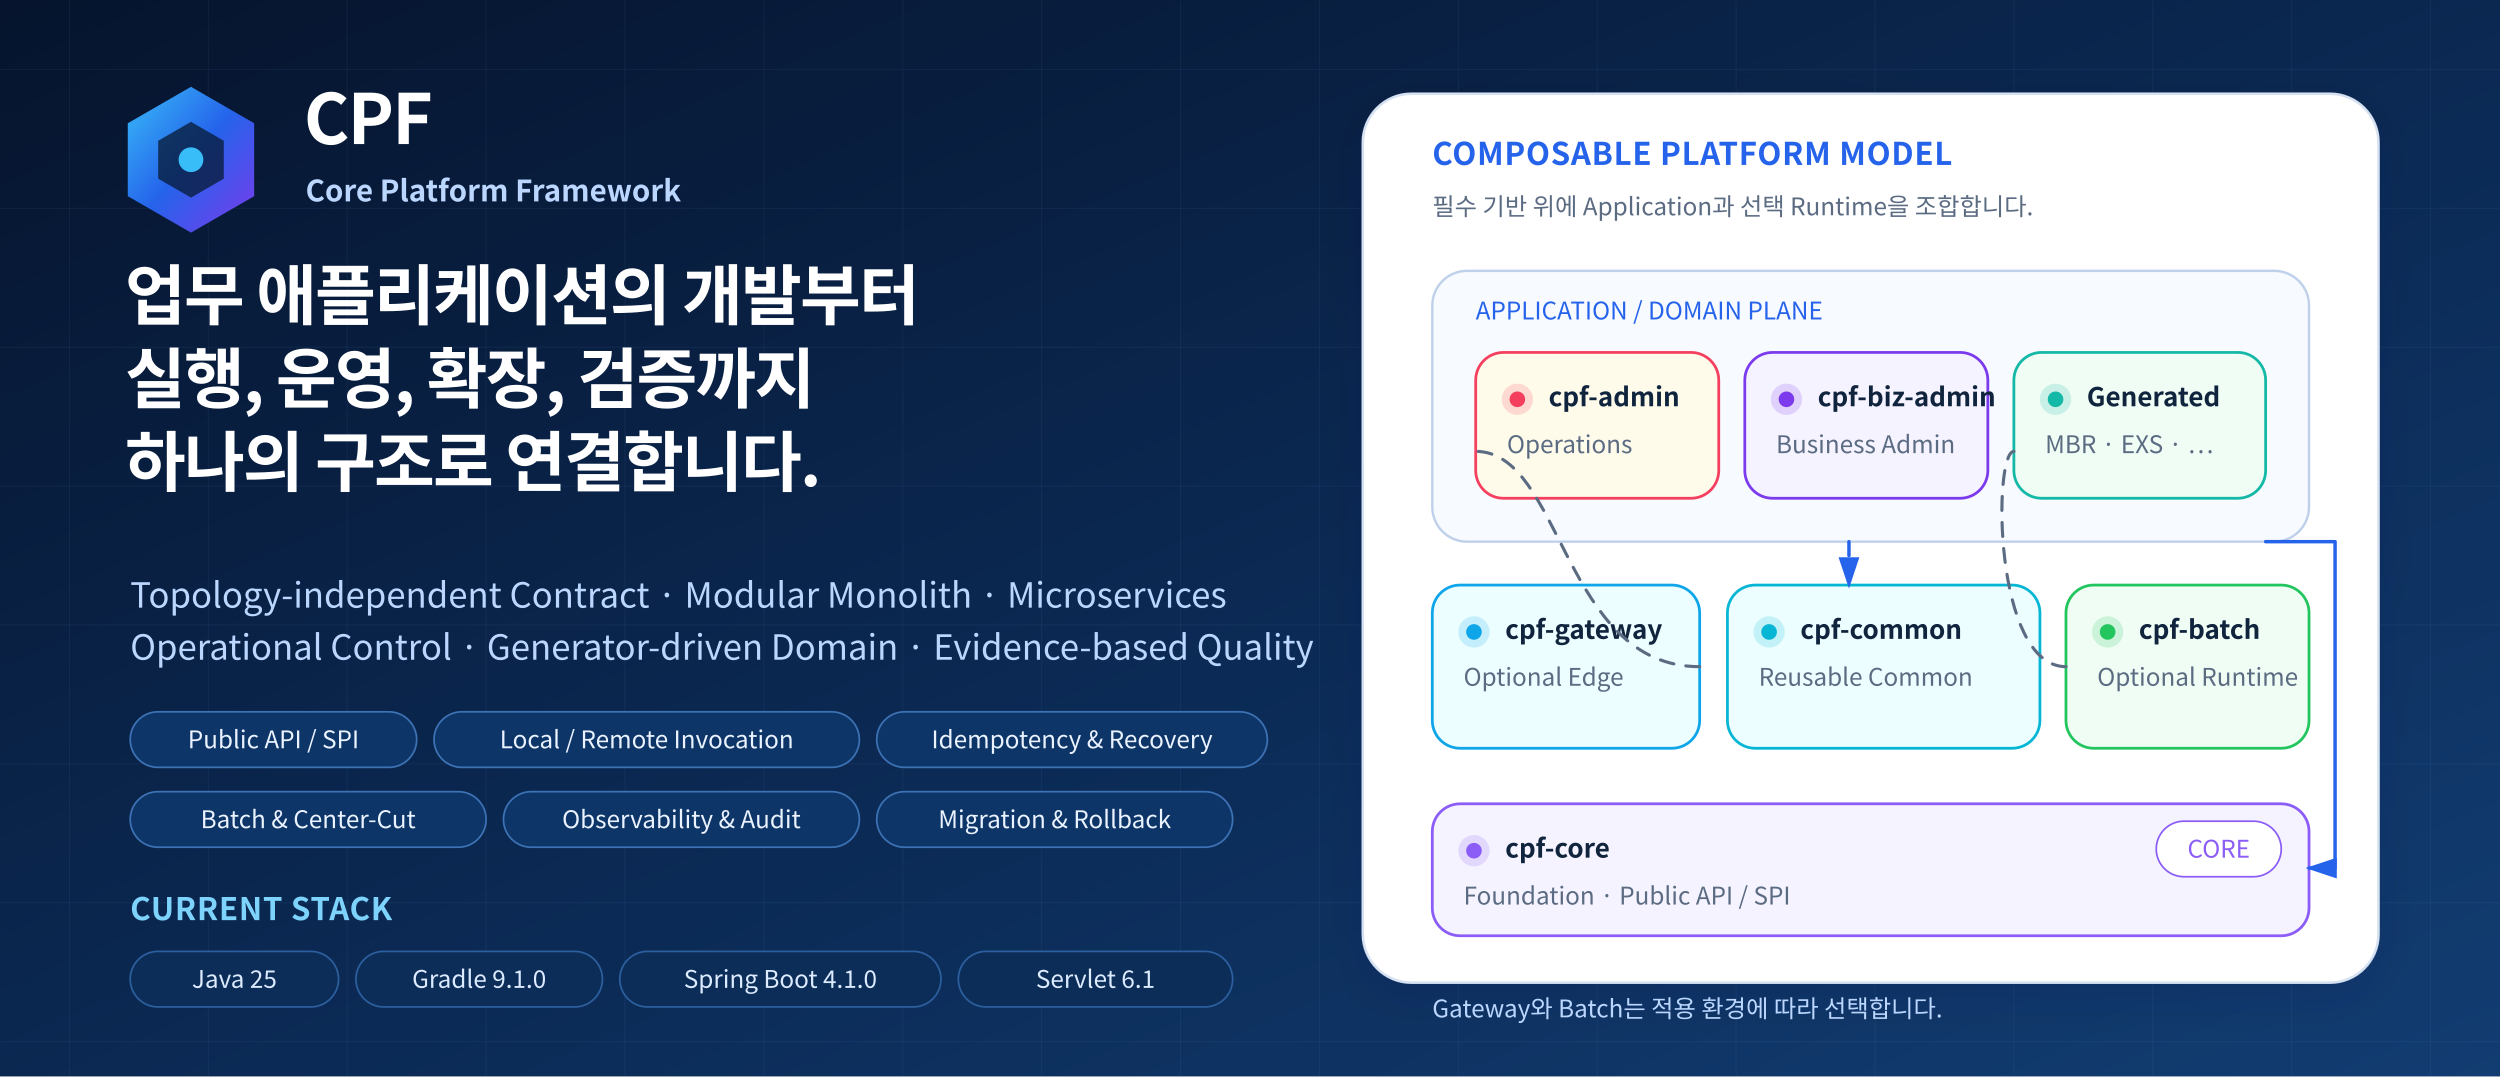
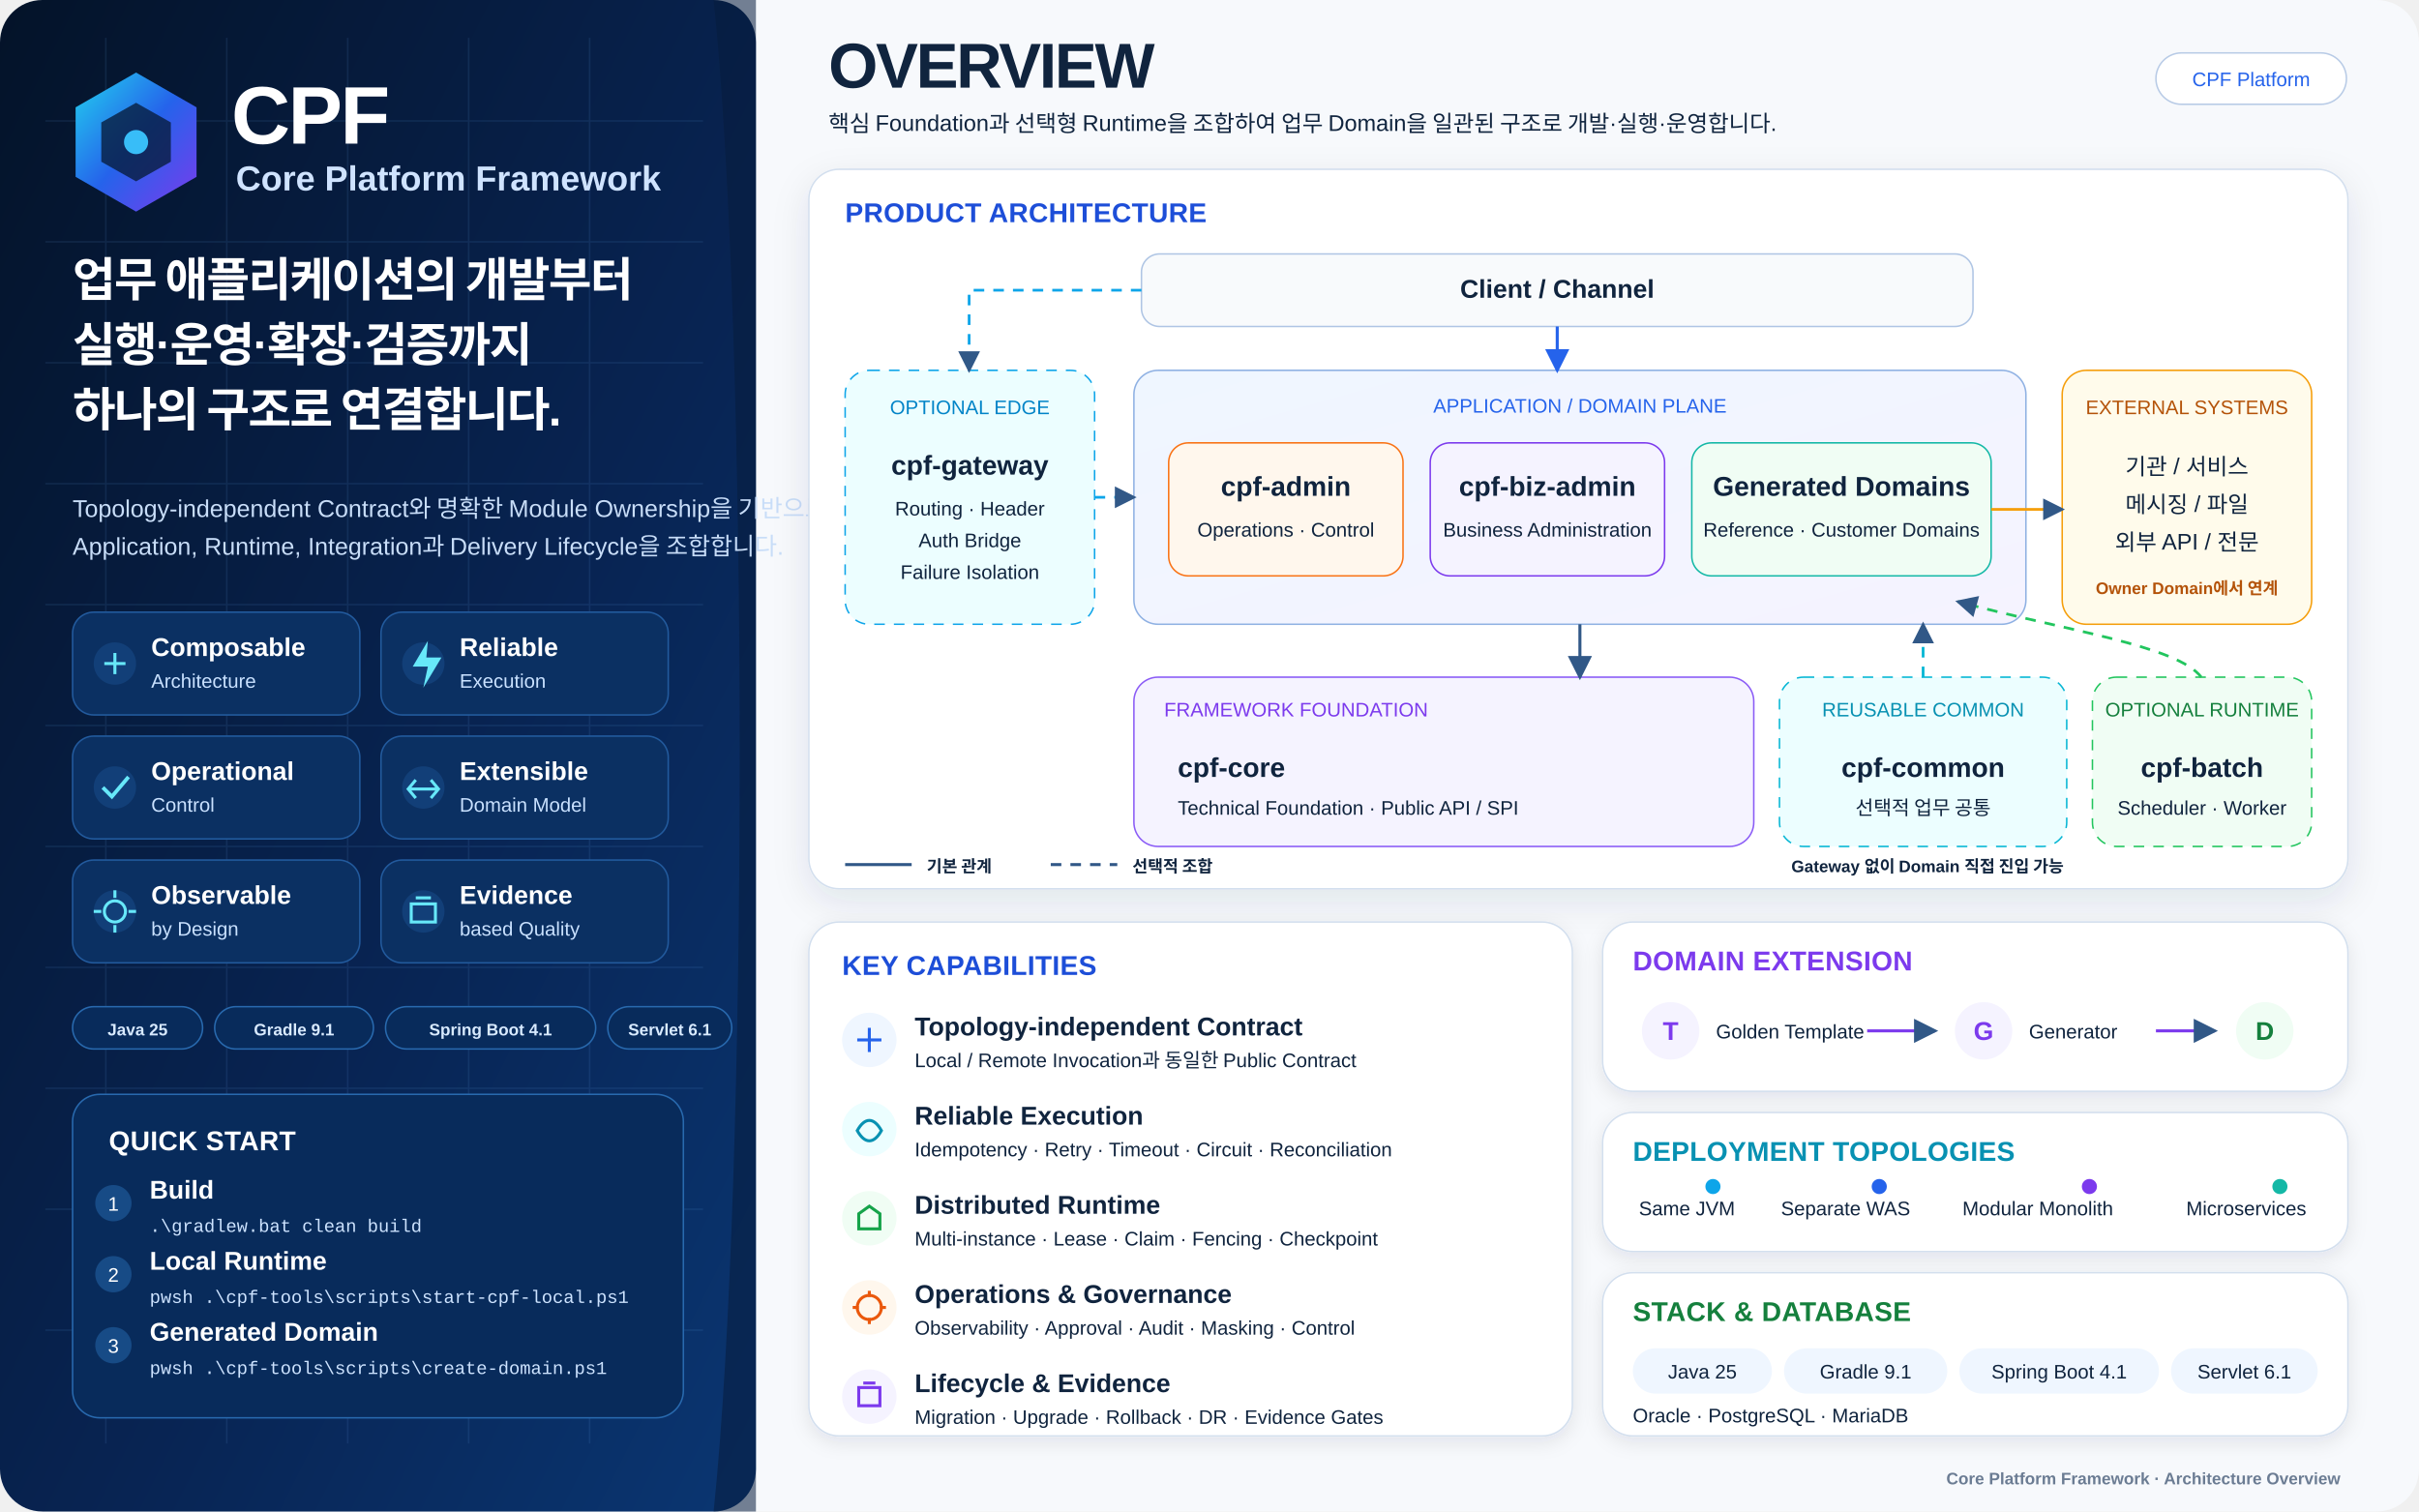
- <svg xmlns="http://www.w3.org/2000/svg" width="1440" height="620" viewBox="0 0 1440 620" role="img" aria-labelledby="title desc">
+ <svg xmlns="http://www.w3.org/2000/svg" width="1600" height="1000" viewBox="0 0 1600 1000" role="img" aria-labelledby="title desc">
  <defs>
-     <linearGradient id="hero" x1="0" y1="0" x2="1" y2="1">
-       <stop offset="0" stop-color="#06142D" />
-       <stop offset="0.55" stop-color="#0B2A55" />
-       <stop offset="1" stop-color="#123D72" />
+     <linearGradient id="navy" x1="0" y1="0" x2="1" y2="1">
+       <stop offset="0" stop-color="#041329" />
+       <stop offset=".58" stop-color="#082453" />
+       <stop offset="1" stop-color="#0A3672" />
    </linearGradient>
-     <linearGradient id="accent" x1="0" y1="0" x2="1" y2="1">
-       <stop offset="0" stop-color="#38BDF8" />
-       <stop offset="0.5" stop-color="#2563EB" />
+     <linearGradient id="logo" x1="0" y1="0" x2="1" y2="1">
+       <stop offset="0" stop-color="#22D3EE" />
+       <stop offset=".5" stop-color="#2563EB" />
      <stop offset="1" stop-color="#7C3AED" />
    </linearGradient>
-     <linearGradient id="soft" x1="0" y1="0" x2="1" y2="1">
+     <linearGradient id="softBlue" x1="0" y1="0" x2="1" y2="1">
      <stop offset="0" stop-color="#EFF6FF" />
      <stop offset="1" stop-color="#F5F3FF" />
    </linearGradient>
    <filter id="shadow" x="-20%" y="-20%" width="140%" height="140%">
-       <feDropShadow dx="0" dy="8" stdDeviation="12" flood-color="#0F2746" flood-opacity="0.12" />
+       <feDropShadow dx="0" dy="8" stdDeviation="12" flood-color="#0F2D57" flood-opacity=".10" />
    </filter>
-     <marker id="arrow" markerWidth="10" markerHeight="10" refX="8" refY="3" orient="auto" markerUnits="strokeWidth">
-       <path d="M0,0 L0,6 L9,3 z" fill="#64748B" />
+     <filter id="softShadow" x="-20%" y="-20%" width="140%" height="140%">
+       <feDropShadow dx="0" dy="4" stdDeviation="6" flood-color="#10243E" flood-opacity=".09" />
+     </filter>
+     <marker id="arrow" markerWidth="8" markerHeight="8" refX="7" refY="4" orient="auto" markerUnits="strokeWidth">
+       <path d="M0,0 L8,4 L0,8 z" fill="#315887" />
    </marker>
-     <marker id="arrowBlue" markerWidth="10" markerHeight="10" refX="8" refY="3" orient="auto" markerUnits="strokeWidth">
-       <path d="M0,0 L0,6 L9,3 z" fill="#2563EB" />
+     <marker id="arrowBlue" markerWidth="8" markerHeight="8" refX="7" refY="4" orient="auto" markerUnits="strokeWidth">
+       <path d="M0,0 L8,4 L0,8 z" fill="#2563EB" />
    </marker>
+     <style>
+     text{font-family:Pretendard,"Noto Sans KR","Malgun Gothic",Arial,sans-serif;fill:#10243E}
+     .display{font-size:42px;font-weight:800;letter-spacing:-1.4px}.brand{font-size:54px;font-weight:850;letter-spacing:-1.5px}
+     .brandSub{font-size:23px;font-weight:650}.heroCopy{font-size:31px;font-weight:760;letter-spacing:-1px}
+     .heroBody{font-size:16px;font-weight:500}.section{font-size:18px;font-weight:800;letter-spacing:.2px}
+     .cardTitle{font-size:17px;font-weight:780}.module{font-size:18px;font-weight:800}.body{font-size:15px;font-weight:520}
+     .small{font-size:13px;font-weight:520}.tiny{font-size:11px;font-weight:560}
+     .mono{font-family:"SFMono-Regular",Consolas,"Liberation Mono",monospace;font-size:12px}
+   </style>
  </defs>
-   <style>
-  text{font-family:'NanumSquare','Noto Sans CJK KR','Noto Sans KR','Malgun Gothic','Segoe UI',Arial,sans-serif; fill:#10243E;}
-  .title{font-size:40px;font-weight:800;letter-spacing:-1px}
-  .heroTitle{font-size:38px;font-weight:800;letter-spacing:-1px}
-  .subtitle{font-size:20px;font-weight:500;fill:#5B6B82}
-  .section{font-size:18px;font-weight:800;letter-spacing:.4px}
-  .label{font-size:17px;font-weight:700}
-  .module{font-size:15px;font-weight:800}
-  .small{font-size:14px;font-weight:500;fill:#5B6B82}
-  .tiny{font-size:12px;font-weight:500;fill:#5B6B82}
-  .mono{font-family:'SFMono-Regular',Consolas,'Liberation Mono',monospace;font-size:13px}
-  .box{fill:#fff;stroke:#C9D7EA;stroke-width:1.5}
-  .dash{stroke-dasharray:8 7}
- </style>
-   <rect x="0" y="0" width="1440" height="620" rx="0" fill="url(#hero)" stroke="none" stroke-width="0" />
-   <path d="M40 0 L40 620" fill="none" stroke="#77A8E8" stroke-width="0.5" opacity=".08" />
-   <path d="M120 0 L120 620" fill="none" stroke="#77A8E8" stroke-width="0.5" opacity=".08" />
-   <path d="M200 0 L200 620" fill="none" stroke="#77A8E8" stroke-width="0.5" opacity=".08" />
-   <path d="M280 0 L280 620" fill="none" stroke="#77A8E8" stroke-width="0.5" opacity=".08" />
-   <path d="M360 0 L360 620" fill="none" stroke="#77A8E8" stroke-width="0.5" opacity=".08" />
-   <path d="M440 0 L440 620" fill="none" stroke="#77A8E8" stroke-width="0.5" opacity=".08" />
-   <path d="M520 0 L520 620" fill="none" stroke="#77A8E8" stroke-width="0.5" opacity=".08" />
-   <path d="M600 0 L600 620" fill="none" stroke="#77A8E8" stroke-width="0.5" opacity=".08" />
-   <path d="M680 0 L680 620" fill="none" stroke="#77A8E8" stroke-width="0.5" opacity=".08" />
-   <path d="M760 0 L760 620" fill="none" stroke="#77A8E8" stroke-width="0.5" opacity=".08" />
-   <path d="M840 0 L840 620" fill="none" stroke="#77A8E8" stroke-width="0.5" opacity=".08" />
-   <path d="M920 0 L920 620" fill="none" stroke="#77A8E8" stroke-width="0.5" opacity=".08" />
-   <path d="M1000 0 L1000 620" fill="none" stroke="#77A8E8" stroke-width="0.5" opacity=".08" />
-   <path d="M1080 0 L1080 620" fill="none" stroke="#77A8E8" stroke-width="0.5" opacity=".08" />
-   <path d="M1160 0 L1160 620" fill="none" stroke="#77A8E8" stroke-width="0.5" opacity=".08" />
-   <path d="M1240 0 L1240 620" fill="none" stroke="#77A8E8" stroke-width="0.5" opacity=".08" />
-   <path d="M1320 0 L1320 620" fill="none" stroke="#77A8E8" stroke-width="0.5" opacity=".08" />
-   <path d="M1400 0 L1400 620" fill="none" stroke="#77A8E8" stroke-width="0.5" opacity=".08" />
-   <path d="M0 40 L1440 40" fill="none" stroke="#77A8E8" stroke-width="0.5" opacity=".08" />
-   <path d="M0 120 L1440 120" fill="none" stroke="#77A8E8" stroke-width="0.5" opacity=".08" />
-   <path d="M0 200 L1440 200" fill="none" stroke="#77A8E8" stroke-width="0.5" opacity=".08" />
-   <path d="M0 280 L1440 280" fill="none" stroke="#77A8E8" stroke-width="0.5" opacity=".08" />
-   <path d="M0 360 L1440 360" fill="none" stroke="#77A8E8" stroke-width="0.5" opacity=".08" />
-   <path d="M0 440 L1440 440" fill="none" stroke="#77A8E8" stroke-width="0.5" opacity=".08" />
-   <path d="M0 520 L1440 520" fill="none" stroke="#77A8E8" stroke-width="0.5" opacity=".08" />
-   <path d="M0 600 L1440 600" fill="none" stroke="#77A8E8" stroke-width="0.5" opacity=".08" />
-   <polygon points="146.4,71.0 146.4,113.0 110.0,134.0 73.6,113.0 73.6,71.0 110.0,50.0" fill="url(#accent)" />
-   <polygon points="110,70.16 128.9,81.08 128.9,102.92 110,113.84 91.1,102.92 91.1,81.08" fill="#071A36" opacity=".76" />
-   <circle cx="110" cy="92" r="7.14" fill="#38BDF8" />
-   <text x="175" y="83" class="title" text-anchor="start" style="fill:#FFFFFF">CPF</text>
-   <text x="176" y="116" class="label" text-anchor="start" style="fill:#BBD7FF">Core Platform Framework</text>
-   <text x="72" y="184" class="heroTitle" text-anchor="start" style="fill:#FFFFFF">
-     <tspan x="72" dy="0">업무 애플리케이션의 개발부터</tspan>
-     <tspan x="72" dy="48">실행, 운영, 확장, 검증까지</tspan>
-     <tspan x="72" dy="48">하나의 구조로 연결합니다.</tspan>
+   <rect width="1600" height="1000" rx="28" fill="#F7F9FC" />
+   <rect x="0" y="0" width="500" height="1000" rx="28" fill="url(#navy)" />
+   <path d="M472 0 H500 V1000 H472 C495 780 495 220 472 0Z" fill="#061C3C" opacity=".55" />
+   <g opacity=".11" stroke="#69A9F5" stroke-width="1">
+     <path d="M30 80 H465M30 160 H465M30 240 H465M30 320 H465M30 400 H465M30 480 H465M30 560 H465M30 640 H465M30 720 H465M30 800 H465M30 880 H465" />
+     <path d="M70 25 V955M150 25 V955M230 25 V955M310 25 V955M390 25 V955" />
+   </g>
+   <g transform="translate(48 48)">
+     <polygon points="42,0 82,23 82,69 42,92 2,69 2,23" fill="url(#logo)" />
+     <polygon points="42,20 65,33 65,59 42,72 19,59 19,33" fill="#061B3A" opacity=".78" />
+     <circle cx="42" cy="46" r="8" fill="#38BDF8" />
+     <text x="105" y="47" class="brand" style="fill:#FFFFFF">CPF</text>
+     <text x="108" y="78" class="brandSub" style="fill:#CFE3FF">Core Platform Framework</text>
+   </g>
+   <text x="48" y="196" class="heroCopy" style="fill:#FFFFFF">
+     <tspan x="48" dy="0">업무 애플리케이션의 개발부터</tspan>
+     <tspan x="48" dy="43">실행·운영·확장·검증까지</tspan>
+     <tspan x="48" dy="43">하나의 구조로 연결합니다.</tspan>
  </text>
-   <text x="75" y="350" class="subtitle" text-anchor="start" style="fill:#BBD7FF">
-     <tspan x="75" dy="0">Topology-independent Contract · Modular Monolith · Microservices</tspan>
-     <tspan x="75" dy="30">Operational Control · Generator-driven Domain · Evidence-based Quality</tspan>
+   <text x="48" y="342" class="heroBody" style="fill:#C8DDF8">
+     <tspan x="48" dy="0">Topology-independent Contract와 명확한 Module Ownership을 기반으로</tspan>
+     <tspan x="48" dy="25">Application, Runtime, Integration과 Delivery Lifecycle을 조합합니다.</tspan>
  </text>
-   <rect x="75" y="410" width="165" height="32" rx="16" fill="#0D3567" stroke="#3D72B5" stroke-width="1" />
-   <text x="157.5" y="431" class="small" text-anchor="middle" style="fill:#EAF3FF">Public API / SPI</text>
-   <rect x="250" y="410" width="245" height="32" rx="16" fill="#0D3567" stroke="#3D72B5" stroke-width="1" />
-   <text x="372.5" y="431" class="small" text-anchor="middle" style="fill:#EAF3FF">Local / Remote Invocation</text>
-   <rect x="505" y="410" width="225" height="32" rx="16" fill="#0D3567" stroke="#3D72B5" stroke-width="1" />
-   <text x="617.5" y="431" class="small" text-anchor="middle" style="fill:#EAF3FF">Idempotency &amp; Recovery</text>
-   <rect x="75" y="456" width="205" height="32" rx="16" fill="#0D3567" stroke="#3D72B5" stroke-width="1" />
-   <text x="177.5" y="477" class="small" text-anchor="middle" style="fill:#EAF3FF">Batch &amp; Center-Cut</text>
-   <rect x="290" y="456" width="205" height="32" rx="16" fill="#0D3567" stroke="#3D72B5" stroke-width="1" />
-   <text x="392.5" y="477" class="small" text-anchor="middle" style="fill:#EAF3FF">Observability &amp; Audit</text>
-   <rect x="505" y="456" width="205" height="32" rx="16" fill="#0D3567" stroke="#3D72B5" stroke-width="1" />
-   <text x="607.5" y="477" class="small" text-anchor="middle" style="fill:#EAF3FF">Migration &amp; Rollback</text>
-   <text x="75" y="530" class="section" text-anchor="start" style="fill:#7DD3FC">CURRENT STACK</text>
-   <rect x="75" y="548" width="120" height="32" rx="16" fill="#0C2D57" stroke="#2C5F9E" stroke-width="1" />
-   <text x="135.0" y="569" class="small" text-anchor="middle" style="fill:#DCEBFF">Java 25</text>
-   <rect x="205" y="548" width="142" height="32" rx="16" fill="#0C2D57" stroke="#2C5F9E" stroke-width="1" />
-   <text x="276.0" y="569" class="small" text-anchor="middle" style="fill:#DCEBFF">Gradle 9.1.0</text>
-   <rect x="357" y="548" width="185" height="32" rx="16" fill="#0C2D57" stroke="#2C5F9E" stroke-width="1" />
-   <text x="449.5" y="569" class="small" text-anchor="middle" style="fill:#DCEBFF">Spring Boot 4.1.0</text>
-   <rect x="552" y="548" width="158" height="32" rx="16" fill="#0C2D57" stroke="#2C5F9E" stroke-width="1" />
-   <text x="631.0" y="569" class="small" text-anchor="middle" style="fill:#DCEBFF">Servlet 6.1</text>
-   <rect x="785" y="54" width="585" height="512" rx="28" fill="#FFFFFF" stroke="#D6E2F2" stroke-width="1.5" filter="url(#shadow)" />
-   <text x="825" y="95" class="section" text-anchor="start" style="fill:#2563EB">COMPOSABLE PLATFORM MODEL</text>
-   <text x="825" y="124" class="small" text-anchor="start">필수 기반 위에 Application과 선택 Runtime을 조합합니다.</text>
-   <rect x="825" y="156" width="505" height="156" rx="20" fill="#F7FAFF" stroke="#BFD1EA" stroke-width="1.4" />
-   <text x="850" y="184" class="small" text-anchor="start" style="fill:#2563EB">APPLICATION / DOMAIN PLANE</text>
-   <rect x="850" y="203" width="140" height="84" rx="16" fill="#FFFBEB" stroke="#F43F5E" stroke-width="1.6" />
-   <circle cx="874" cy="230" r="9" fill="#F43F5E" opacity=".18" />
-   <circle cx="874" cy="230" r="4.5" fill="#F43F5E" />
-   <text x="892" y="234" class="module" text-anchor="start">cpf-admin</text>
-   <text x="868" y="261" class="small" text-anchor="start">Operations</text>
-   <rect x="1005" y="203" width="140" height="84" rx="16" fill="#F5F3FF" stroke="#7C3AED" stroke-width="1.6" />
-   <circle cx="1029" cy="230" r="9" fill="#7C3AED" opacity=".18" />
-   <circle cx="1029" cy="230" r="4.5" fill="#7C3AED" />
-   <text x="1047" y="234" class="module" text-anchor="start">cpf-biz-admin</text>
-   <text x="1023" y="261" class="small" text-anchor="start">Business Admin</text>
-   <rect x="1160" y="203" width="145" height="84" rx="16" fill="#F0FDF4" stroke="#14B8A6" stroke-width="1.6" />
-   <circle cx="1184" cy="230" r="9" fill="#14B8A6" opacity=".18" />
-   <circle cx="1184" cy="230" r="4.5" fill="#14B8A6" />
-   <text x="1202" y="234" class="module" text-anchor="start">Generated</text>
-   <text x="1178" y="261" class="small" text-anchor="start">MBR · EXS · …</text>
-   <rect x="825" y="337" width="154" height="94" rx="16" fill="#ECFEFF" stroke="#0EA5E9" stroke-width="1.6" />
-   <circle cx="849" cy="364" r="9" fill="#0EA5E9" opacity=".18" />
-   <circle cx="849" cy="364" r="4.5" fill="#0EA5E9" />
-   <text x="867" y="368" class="module" text-anchor="start">cpf-gateway</text>
-   <text x="843" y="395" class="small" text-anchor="start">Optional Edge</text>
-   <rect x="1190" y="337" width="140" height="94" rx="16" fill="#F0FDF4" stroke="#22C55E" stroke-width="1.6" />
-   <circle cx="1214" cy="364" r="9" fill="#22C55E" opacity=".18" />
-   <circle cx="1214" cy="364" r="4.5" fill="#22C55E" />
-   <text x="1232" y="368" class="module" text-anchor="start">cpf-batch</text>
-   <text x="1208" y="395" class="small" text-anchor="start">Optional Runtime</text>
-   <rect x="995" y="337" width="180" height="94" rx="16" fill="#ECFEFF" stroke="#06B6D4" stroke-width="1.6" />
-   <circle cx="1019" cy="364" r="9" fill="#06B6D4" opacity=".18" />
-   <circle cx="1019" cy="364" r="4.5" fill="#06B6D4" />
-   <text x="1037" y="368" class="module" text-anchor="start">cpf-common</text>
-   <text x="1013" y="395" class="small" text-anchor="start">Reusable Common</text>
-   <rect x="825" y="463" width="505" height="76" rx="16" fill="#F5F3FF" stroke="#8B5CF6" stroke-width="1.6" />
-   <circle cx="849" cy="490" r="9" fill="#8B5CF6" opacity=".18" />
-   <circle cx="849" cy="490" r="4.5" fill="#8B5CF6" />
-   <text x="867" y="494" class="module" text-anchor="start">cpf-core</text>
-   <text x="843" y="521" class="small" text-anchor="start">Foundation · Public API / SPI</text>
-   <rect x="1242" y="473" width="72" height="32" rx="16" fill="#fff" stroke="#8B5CF6" stroke-width="1" />
-   <text x="1278.0" y="494" class="small" text-anchor="middle" style="fill:#8B5CF6">CORE</text>
-   <path d="M1065 312 L1065 337" fill="none" stroke="#2563EB" stroke-width="2" stroke-linecap="round" stroke-linejoin="round" stroke-dasharray="8 7" marker-end="url(#arrowBlue)" />
-   <path d="M1305 312 L1345 312 L1345 500 L1330 500" fill="none" stroke="#2563EB" stroke-width="2" stroke-linecap="round" stroke-linejoin="round" marker-end="url(#arrowBlue)" />
-   <path d="M979 384 C900 384 900 260 850 260" fill="none" stroke="#5B6B82" stroke-width="1.8" stroke-linecap="round" stroke-linejoin="round" stroke-dasharray="8 7" />
-   <path d="M1190 384 C1148 384 1148 260 1160 260" fill="none" stroke="#5B6B82" stroke-width="1.8" stroke-linecap="round" stroke-linejoin="round" stroke-dasharray="8 7" />
-   <text x="825" y="586" class="small" text-anchor="start" style="fill:#BBD7FF">Gateway와 Batch는 적용 환경에 따라 선택합니다.</text>
+   <g transform="translate(48 405)">
+     <g>
+       <rect width="190" height="68" rx="14" fill="#0B3062" stroke="#225A9D" />
+       <circle cx="28" cy="34" r="14" fill="#123F78" />
+       <path d="M21 34h14M28 27v14" stroke="#67E8F9" stroke-width="2" />
+       <text x="52" y="29" class="cardTitle" style="fill:#FFFFFF">Composable</text>
+       <text x="52" y="50" class="small" style="fill:#C9E1FF">Architecture</text>
+     </g>
+     <g transform="translate(204)">
+       <rect width="190" height="68" rx="14" fill="#0B3062" stroke="#225A9D" />
+       <circle cx="28" cy="34" r="14" fill="#123F78" />
+       <path d="M31 19 21 36h10l-3 14 12-20H30z" fill="#67E8F9" />
+       <text x="52" y="29" class="cardTitle" style="fill:#FFFFFF">Reliable</text>
+       <text x="52" y="50" class="small" style="fill:#C9E1FF">Execution</text>
+     </g>
+     <g transform="translate(0 82)">
+       <rect width="190" height="68" rx="14" fill="#0B3062" stroke="#225A9D" />
+       <circle cx="28" cy="34" r="14" fill="#123F78" />
+       <path d="M20 34 26 40 37 27" fill="none" stroke="#67E8F9" stroke-width="2.5" />
+       <text x="52" y="29" class="cardTitle" style="fill:#FFFFFF">Operational</text>
+       <text x="52" y="50" class="small" style="fill:#C9E1FF">Control</text>
+     </g>
+     <g transform="translate(204 82)">
+       <rect width="190" height="68" rx="14" fill="#0B3062" stroke="#225A9D" />
+       <circle cx="28" cy="34" r="14" fill="#123F78" />
+       <path d="M19 35h18M23 29l-5 6 5 6M33 29l5 6-5 6" fill="none" stroke="#67E8F9" stroke-width="2" />
+       <text x="52" y="29" class="cardTitle" style="fill:#FFFFFF">Extensible</text>
+       <text x="52" y="50" class="small" style="fill:#C9E1FF">Domain Model</text>
+     </g>
+     <g transform="translate(0 164)">
+       <rect width="190" height="68" rx="14" fill="#0B3062" stroke="#225A9D" />
+       <circle cx="28" cy="34" r="14" fill="#123F78" />
+       <circle cx="28" cy="34" r="7" fill="none" stroke="#67E8F9" stroke-width="2" />
+       <path d="M28 20v5M28 43v5M14 34h5M37 34h5" stroke="#67E8F9" stroke-width="2" />
+       <text x="52" y="29" class="cardTitle" style="fill:#FFFFFF">Observable</text>
+       <text x="52" y="50" class="small" style="fill:#C9E1FF">by Design</text>
+     </g>
+     <g transform="translate(204 164)">
+       <rect width="190" height="68" rx="14" fill="#0B3062" stroke="#225A9D" />
+       <circle cx="28" cy="34" r="14" fill="#123F78" />
+       <path d="M20 29h16v12H20zM23 25h10" fill="none" stroke="#67E8F9" stroke-width="2" />
+       <text x="52" y="29" class="cardTitle" style="fill:#FFFFFF">Evidence</text>
+       <text x="52" y="50" class="small" style="fill:#C9E1FF">based Quality</text>
+     </g>
+   </g>
+   <g transform="translate(48 666)">
+     <rect width="86" height="28" rx="14" fill="#082B5B" stroke="#2869AE" />
+     <text x="43" y="19" class="tiny" text-anchor="middle" style="fill:#D8EAFF">Java 25</text>
+     <rect x="94" width="105" height="28" rx="14" fill="#082B5B" stroke="#2869AE" />
+     <text x="146.5" y="19" class="tiny" text-anchor="middle" style="fill:#D8EAFF">Gradle 9.1</text>
+     <rect x="207" width="139" height="28" rx="14" fill="#082B5B" stroke="#2869AE" />
+     <text x="276.5" y="19" class="tiny" text-anchor="middle" style="fill:#D8EAFF">Spring Boot 4.1</text>
+     <rect x="354" width="82" height="28" rx="14" fill="#082B5B" stroke="#2869AE" />
+     <text x="395" y="19" class="tiny" text-anchor="middle" style="fill:#D8EAFF">Servlet 6.1</text>
+   </g>
+   <g transform="translate(48 724)">
+     <rect width="404" height="214" rx="18" fill="#082B5B" stroke="#2869AE" />
+     <text x="24" y="37" class="section" style="fill:#FFFFFF">QUICK START</text>
+     <circle cx="27" cy="72" r="12" fill="#174B86" />
+     <text x="27" y="77" class="small" text-anchor="middle" style="fill:#FFFFFF">1</text>
+     <text x="51" y="69" class="cardTitle" style="fill:#FFFFFF">Build</text>
+     <text x="51" y="91" class="mono" style="fill:#CDE3FF">.\gradlew.bat clean build</text>
+     <circle cx="27" cy="119" r="12" fill="#174B86" />
+     <text x="27" y="124" class="small" text-anchor="middle" style="fill:#FFFFFF">2</text>
+     <text x="51" y="116" class="cardTitle" style="fill:#FFFFFF">Local Runtime</text>
+     <text x="51" y="138" class="mono" style="fill:#CDE3FF">pwsh .\cpf-tools\scripts\start-cpf-local.ps1</text>
+     <circle cx="27" cy="166" r="12" fill="#174B86" />
+     <text x="27" y="171" class="small" text-anchor="middle" style="fill:#FFFFFF">3</text>
+     <text x="51" y="163" class="cardTitle" style="fill:#FFFFFF">Generated Domain</text>
+     <text x="51" y="185" class="mono" style="fill:#CDE3FF">pwsh .\cpf-tools\scripts\create-domain.ps1</text>
+   </g>
+   <text x="548" y="58" class="display">OVERVIEW</text>
+   <text x="548" y="87" class="body">핵심 Foundation과 선택형 Runtime을 조합하여 업무 Domain을 일관된 구조로 개발·실행·운영합니다.</text>
+   <rect x="1426" y="35" width="126" height="34" rx="17" fill="#FFFFFF" stroke="#B8CBE6" />
+   <text x="1489" y="57" class="small" text-anchor="middle" style="fill:#2563EB">CPF Platform</text>
+   <g transform="translate(535 112)">
+     <rect width="1018" height="476" rx="20" fill="#FFFFFF" stroke="#D3DFEE" filter="url(#shadow)" />
+     <text x="24" y="35" class="section" style="fill:#1D4ED8">PRODUCT ARCHITECTURE</text>
+     <rect x="220" y="56" width="550" height="48" rx="12" fill="#F8FAFC" stroke="#AFC5E4" />
+     <text x="495" y="85" class="cardTitle" text-anchor="middle">Client / Channel</text>
+     <rect x="24" y="133" width="165" height="168" rx="16" fill="#ECFEFF" stroke="#0EA5E9" stroke-dasharray="7 6" />
+     <text x="106.5" y="162" class="small" text-anchor="middle" style="fill:#0284C7">OPTIONAL EDGE</text>
+     <text x="106.5" y="202" class="module" text-anchor="middle">cpf-gateway</text>
+     <text x="106.5" y="229" class="small" text-anchor="middle">Routing · Header</text>
+     <text x="106.5" y="250" class="small" text-anchor="middle">Auth Bridge</text>
+     <text x="106.5" y="271" class="small" text-anchor="middle">Failure Isolation</text>
+     <rect x="215" y="133" width="590" height="168" rx="16" fill="url(#softBlue)" stroke="#8FB1E3" />
+     <text x="510" y="161" class="small" text-anchor="middle" style="fill:#2563EB">APPLICATION / DOMAIN PLANE</text>
+     <rect x="238" y="181" width="155" height="88" rx="13" fill="#FFF7ED" stroke="#F97316" />
+     <text x="315.5" y="216" class="module" text-anchor="middle">cpf-admin</text>
+     <text x="315.5" y="243" class="small" text-anchor="middle">Operations · Control</text>
+     <rect x="411" y="181" width="155" height="88" rx="13" fill="#F5F3FF" stroke="#7C3AED" />
+     <text x="488.5" y="216" class="module" text-anchor="middle">cpf-biz-admin</text>
+     <text x="488.5" y="243" class="small" text-anchor="middle">Business Administration</text>
+     <rect x="584" y="181" width="198" height="88" rx="13" fill="#F0FDF4" stroke="#14B8A6" />
+     <text x="683" y="216" class="module" text-anchor="middle">Generated Domains</text>
+     <text x="683" y="243" class="small" text-anchor="middle">Reference · Customer Domains</text>
+     <rect x="829" y="133" width="165" height="168" rx="16" fill="#FFFBEB" stroke="#F59E0B" />
+     <text x="911.5" y="162" class="small" text-anchor="middle" style="fill:#B45309">EXTERNAL SYSTEMS</text>
+     <text x="911.5" y="202" class="body" text-anchor="middle">기관 / 서비스</text>
+     <text x="911.5" y="227" class="body" text-anchor="middle">메시징 / 파일</text>
+     <text x="911.5" y="252" class="body" text-anchor="middle">외부 API / 전문</text>
+     <text x="911.5" y="281" class="tiny" text-anchor="middle" style="fill:#B45309">Owner Domain에서 연계</text>
+     <rect x="215" y="336" width="410" height="112" rx="16" fill="#F5F3FF" stroke="#8B5CF6" />
+     <text x="235" y="362" class="small" style="fill:#7C3AED">FRAMEWORK FOUNDATION</text>
+     <text x="244" y="402" class="module">cpf-core</text>
+     <text x="244" y="427" class="small">Technical Foundation · Public API / SPI</text>
+     <rect x="642" y="336" width="190" height="112" rx="16" fill="#ECFEFF" stroke="#06B6D4" stroke-dasharray="7 6" />
+     <text x="737" y="362" class="small" text-anchor="middle" style="fill:#0891B2">REUSABLE COMMON</text>
+     <text x="737" y="402" class="module" text-anchor="middle">cpf-common</text>
+     <text x="737" y="427" class="small" text-anchor="middle">선택적 업무 공통</text>
+     <rect x="849" y="336" width="145" height="112" rx="16" fill="#F0FDF4" stroke="#22C55E" stroke-dasharray="7 6" />
+     <text x="921.5" y="362" class="small" text-anchor="middle" style="fill:#15803D">OPTIONAL RUNTIME</text>
+     <text x="921.5" y="402" class="module" text-anchor="middle">cpf-batch</text>
+     <text x="921.5" y="427" class="small" text-anchor="middle">Scheduler · Worker</text>
+     <path d="M495 104 V133" stroke="#2563EB" stroke-width="2" fill="none" marker-end="url(#arrowBlue)" />
+     <path d="M220 80 H106 V133" stroke="#0EA5E9" stroke-width="1.8" fill="none" stroke-dasharray="7 6" marker-end="url(#arrow)" />
+     <path d="M189 217 H215" stroke="#0EA5E9" stroke-width="1.8" fill="none" stroke-dasharray="7 6" marker-end="url(#arrow)" />
+     <path d="M782 225 H829" stroke="#F59E0B" stroke-width="1.8" fill="none" marker-end="url(#arrow)" />
+     <path d="M510 301 V336" stroke="#315887" stroke-width="2" fill="none" marker-end="url(#arrow)" />
+     <path d="M737 336 V301" stroke="#06B6D4" stroke-width="1.8" fill="none" stroke-dasharray="7 6" marker-end="url(#arrow)" />
+     <path d="M921 336 C905 315 830 305 760 286" stroke="#22C55E" stroke-width="1.8" fill="none" stroke-dasharray="7 6" marker-end="url(#arrow)" />
+     <line x1="24" y1="460" x2="68" y2="460" stroke="#315887" stroke-width="2" />
+     <text x="78" y="465" class="tiny">기본 관계</text>
+     <line x1="160" y1="460" x2="204" y2="460" stroke="#315887" stroke-width="2" stroke-dasharray="7 6" />
+     <text x="214" y="465" class="tiny">선택적 조합</text>
+     <text x="830" y="465" class="tiny" text-anchor="end">Gateway 없이 Domain 직접 진입 가능</text>
+   </g>
+   <g transform="translate(535 610)">
+     <rect width="505" height="340" rx="20" fill="#FFFFFF" stroke="#D3DFEE" filter="url(#softShadow)" />
+     <text x="22" y="35" class="section" style="fill:#1D4ED8">KEY CAPABILITIES</text>
+     <g transform="translate(22 60)">
+       <circle cx="18" cy="18" r="18" fill="#EFF6FF" />
+       <path d="M10 18h16M18 10v16" stroke="#2563EB" stroke-width="2" />
+       <text x="48" y="15" class="cardTitle">Topology-independent Contract</text>
+       <text x="48" y="36" class="small">Local / Remote Invocation과 동일한 Public Contract</text>
+     </g>
+     <g transform="translate(22 119)">
+       <circle cx="18" cy="18" r="18" fill="#ECFEFF" />
+       <path d="M10 19c5-9 11-9 16 0-5 9-11 9-16 0Z" fill="none" stroke="#0891B2" stroke-width="2" />
+       <text x="48" y="15" class="cardTitle">Reliable Execution</text>
+       <text x="48" y="36" class="small">Idempotency · Retry · Timeout · Circuit · Reconciliation</text>
+     </g>
+     <g transform="translate(22 178)">
+       <circle cx="18" cy="18" r="18" fill="#F0FDF4" />
+       <path d="M11 25V15l7-5 7 5v10z" fill="none" stroke="#16A34A" stroke-width="2" />
+       <text x="48" y="15" class="cardTitle">Distributed Runtime</text>
+       <text x="48" y="36" class="small">Multi-instance · Lease · Claim · Fencing · Checkpoint</text>
+     </g>
+     <g transform="translate(22 237)">
+       <circle cx="18" cy="18" r="18" fill="#FFF7ED" />
+       <circle cx="18" cy="18" r="8" fill="none" stroke="#EA580C" stroke-width="2" />
+       <path d="M18 7v4M18 25v4M7 18h4M25 18h4" stroke="#EA580C" stroke-width="2" />
+       <text x="48" y="15" class="cardTitle">Operations &amp; Governance</text>
+       <text x="48" y="36" class="small">Observability · Approval · Audit · Masking · Control</text>
+     </g>
+     <g transform="translate(22 296)">
+       <circle cx="18" cy="18" r="18" fill="#F5F3FF" />
+       <path d="M11 12h14v12H11zM14 9h8" fill="none" stroke="#7C3AED" stroke-width="2" />
+       <text x="48" y="15" class="cardTitle">Lifecycle &amp; Evidence</text>
+       <text x="48" y="36" class="small">Migration · Upgrade · Rollback · DR · Evidence Gates</text>
+     </g>
+     <g transform="translate(525)">
+       <rect width="493" height="112" rx="20" fill="#FFFFFF" stroke="#D3DFEE" filter="url(#softShadow)" />
+       <text x="20" y="32" class="section" style="fill:#7C3AED">DOMAIN EXTENSION</text>
+       <circle cx="45" cy="72" r="19" fill="#F5F3FF" />
+       <text x="45" y="78" class="cardTitle" text-anchor="middle" style="fill:#7C3AED">T</text>
+       <text x="75" y="77" class="small">Golden Template</text>
+       <path d="M175 72 H220" stroke="#7C3AED" stroke-width="2" marker-end="url(#arrow)" />
+       <circle cx="252" cy="72" r="19" fill="#F5F3FF" />
+       <text x="252" y="78" class="cardTitle" text-anchor="middle" style="fill:#7C3AED">G</text>
+       <text x="282" y="77" class="small">Generator</text>
+       <path d="M366 72 H405" stroke="#7C3AED" stroke-width="2" marker-end="url(#arrow)" />
+       <circle cx="438" cy="72" r="19" fill="#F0FDF4" />
+       <text x="438" y="78" class="cardTitle" text-anchor="middle" style="fill:#15803D">D</text>
+       <rect y="126" width="493" height="92" rx="20" fill="#FFFFFF" stroke="#D3DFEE" filter="url(#softShadow)" />
+       <text x="20" y="158" class="section" style="fill:#0891B2">DEPLOYMENT TOPOLOGIES</text>
+       <text x="24" y="194" class="small">Same JVM</text>
+       <text x="118" y="194" class="small">Separate WAS</text>
+       <text x="238" y="194" class="small">Modular Monolith</text>
+       <text x="386" y="194" class="small">Microservices</text>
+       <circle cx="73" cy="175" r="5" fill="#0EA5E9" />
+       <circle cx="183" cy="175" r="5" fill="#2563EB" />
+       <circle cx="322" cy="175" r="5" fill="#7C3AED" />
+       <circle cx="448" cy="175" r="5" fill="#14B8A6" />
+       <rect y="232" width="493" height="108" rx="20" fill="#FFFFFF" stroke="#D3DFEE" filter="url(#softShadow)" />
+       <text x="20" y="264" class="section" style="fill:#15803D">STACK &amp; DATABASE</text>
+       <rect x="20" y="282" width="92" height="30" rx="15" fill="#EFF6FF" />
+       <text x="66" y="302" class="small" text-anchor="middle">Java 25</text>
+       <rect x="120" y="282" width="108" height="30" rx="15" fill="#EFF6FF" />
+       <text x="174" y="302" class="small" text-anchor="middle">Gradle 9.1</text>
+       <rect x="236" y="282" width="132" height="30" rx="15" fill="#EFF6FF" />
+       <text x="302" y="302" class="small" text-anchor="middle">Spring Boot 4.1</text>
+       <rect x="376" y="282" width="97" height="30" rx="15" fill="#EFF6FF" />
+       <text x="424.5" y="302" class="small" text-anchor="middle">Servlet 6.1</text>
+       <text x="20" y="331" class="small">Oracle · PostgreSQL · MariaDB</text>
+     </g>
+   </g>
+   <text x="1548" y="982" class="tiny" text-anchor="end" style="fill:#6B7C93">Core Platform Framework · Architecture Overview</text>
</svg>
